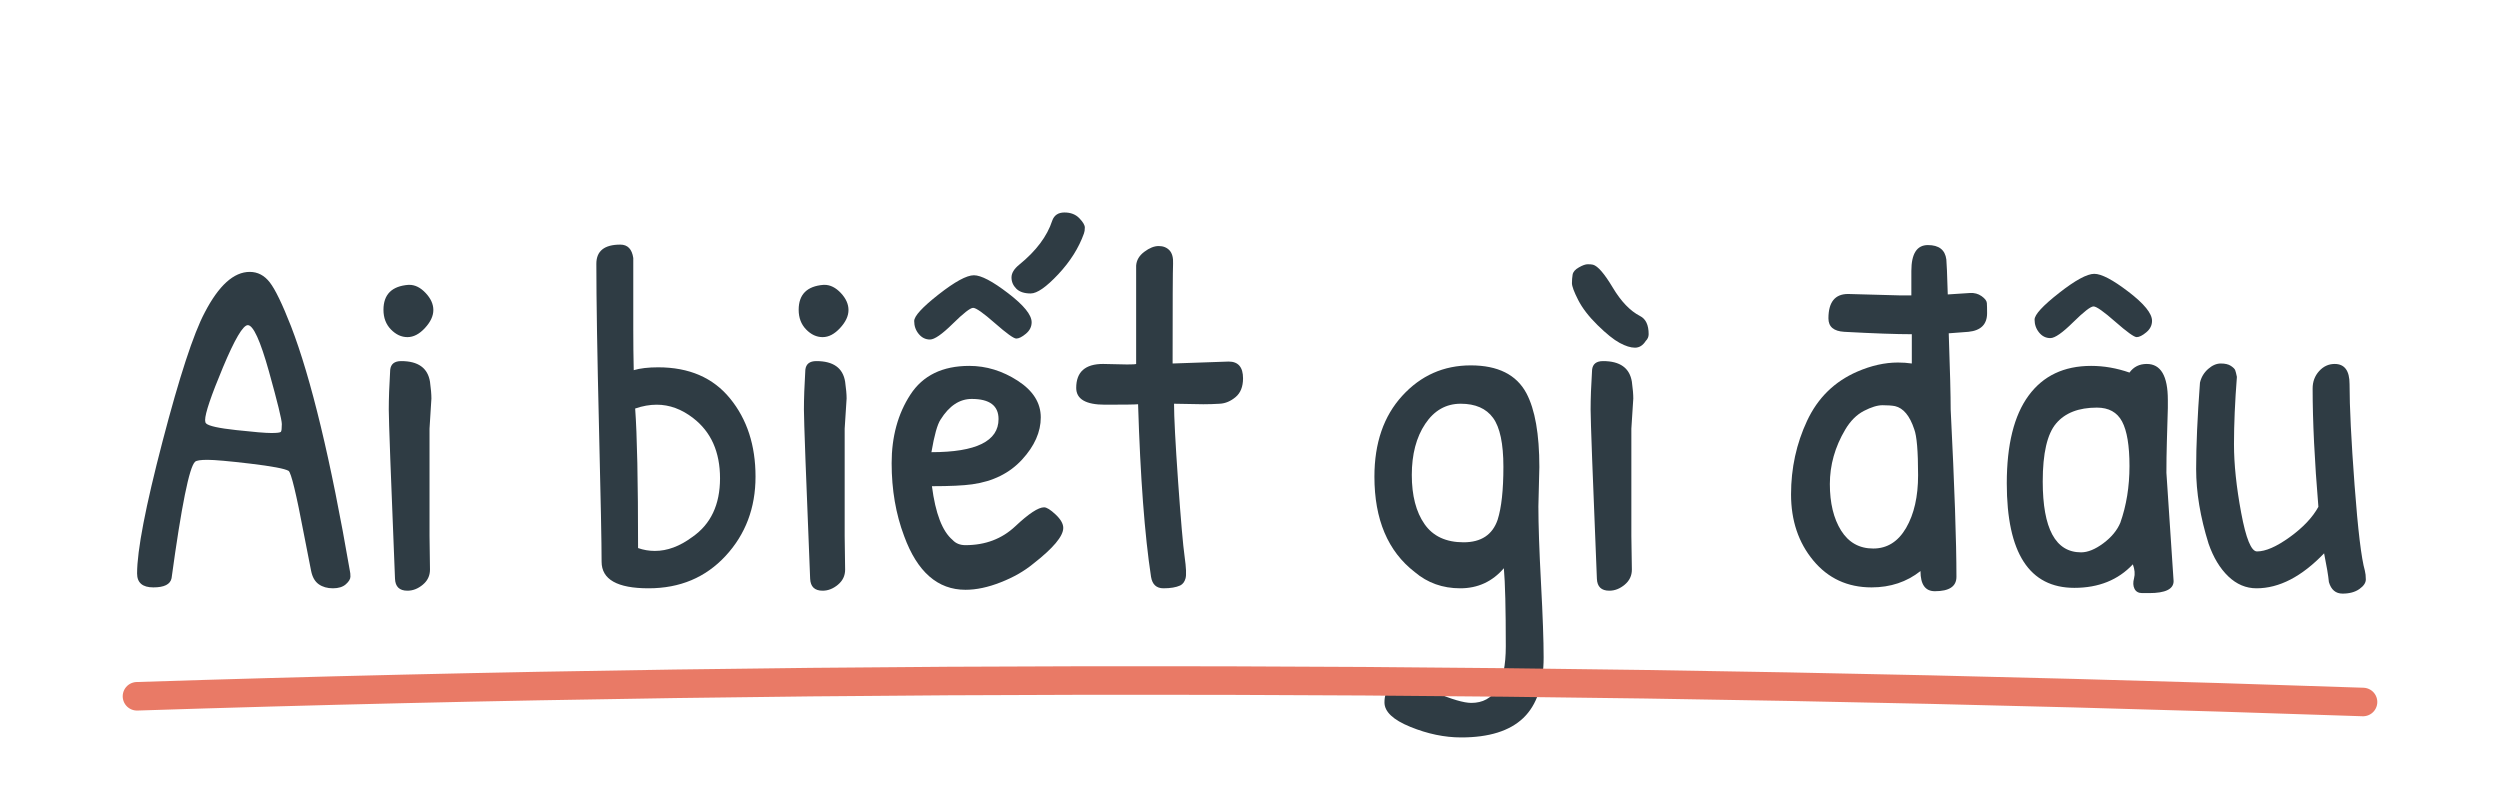
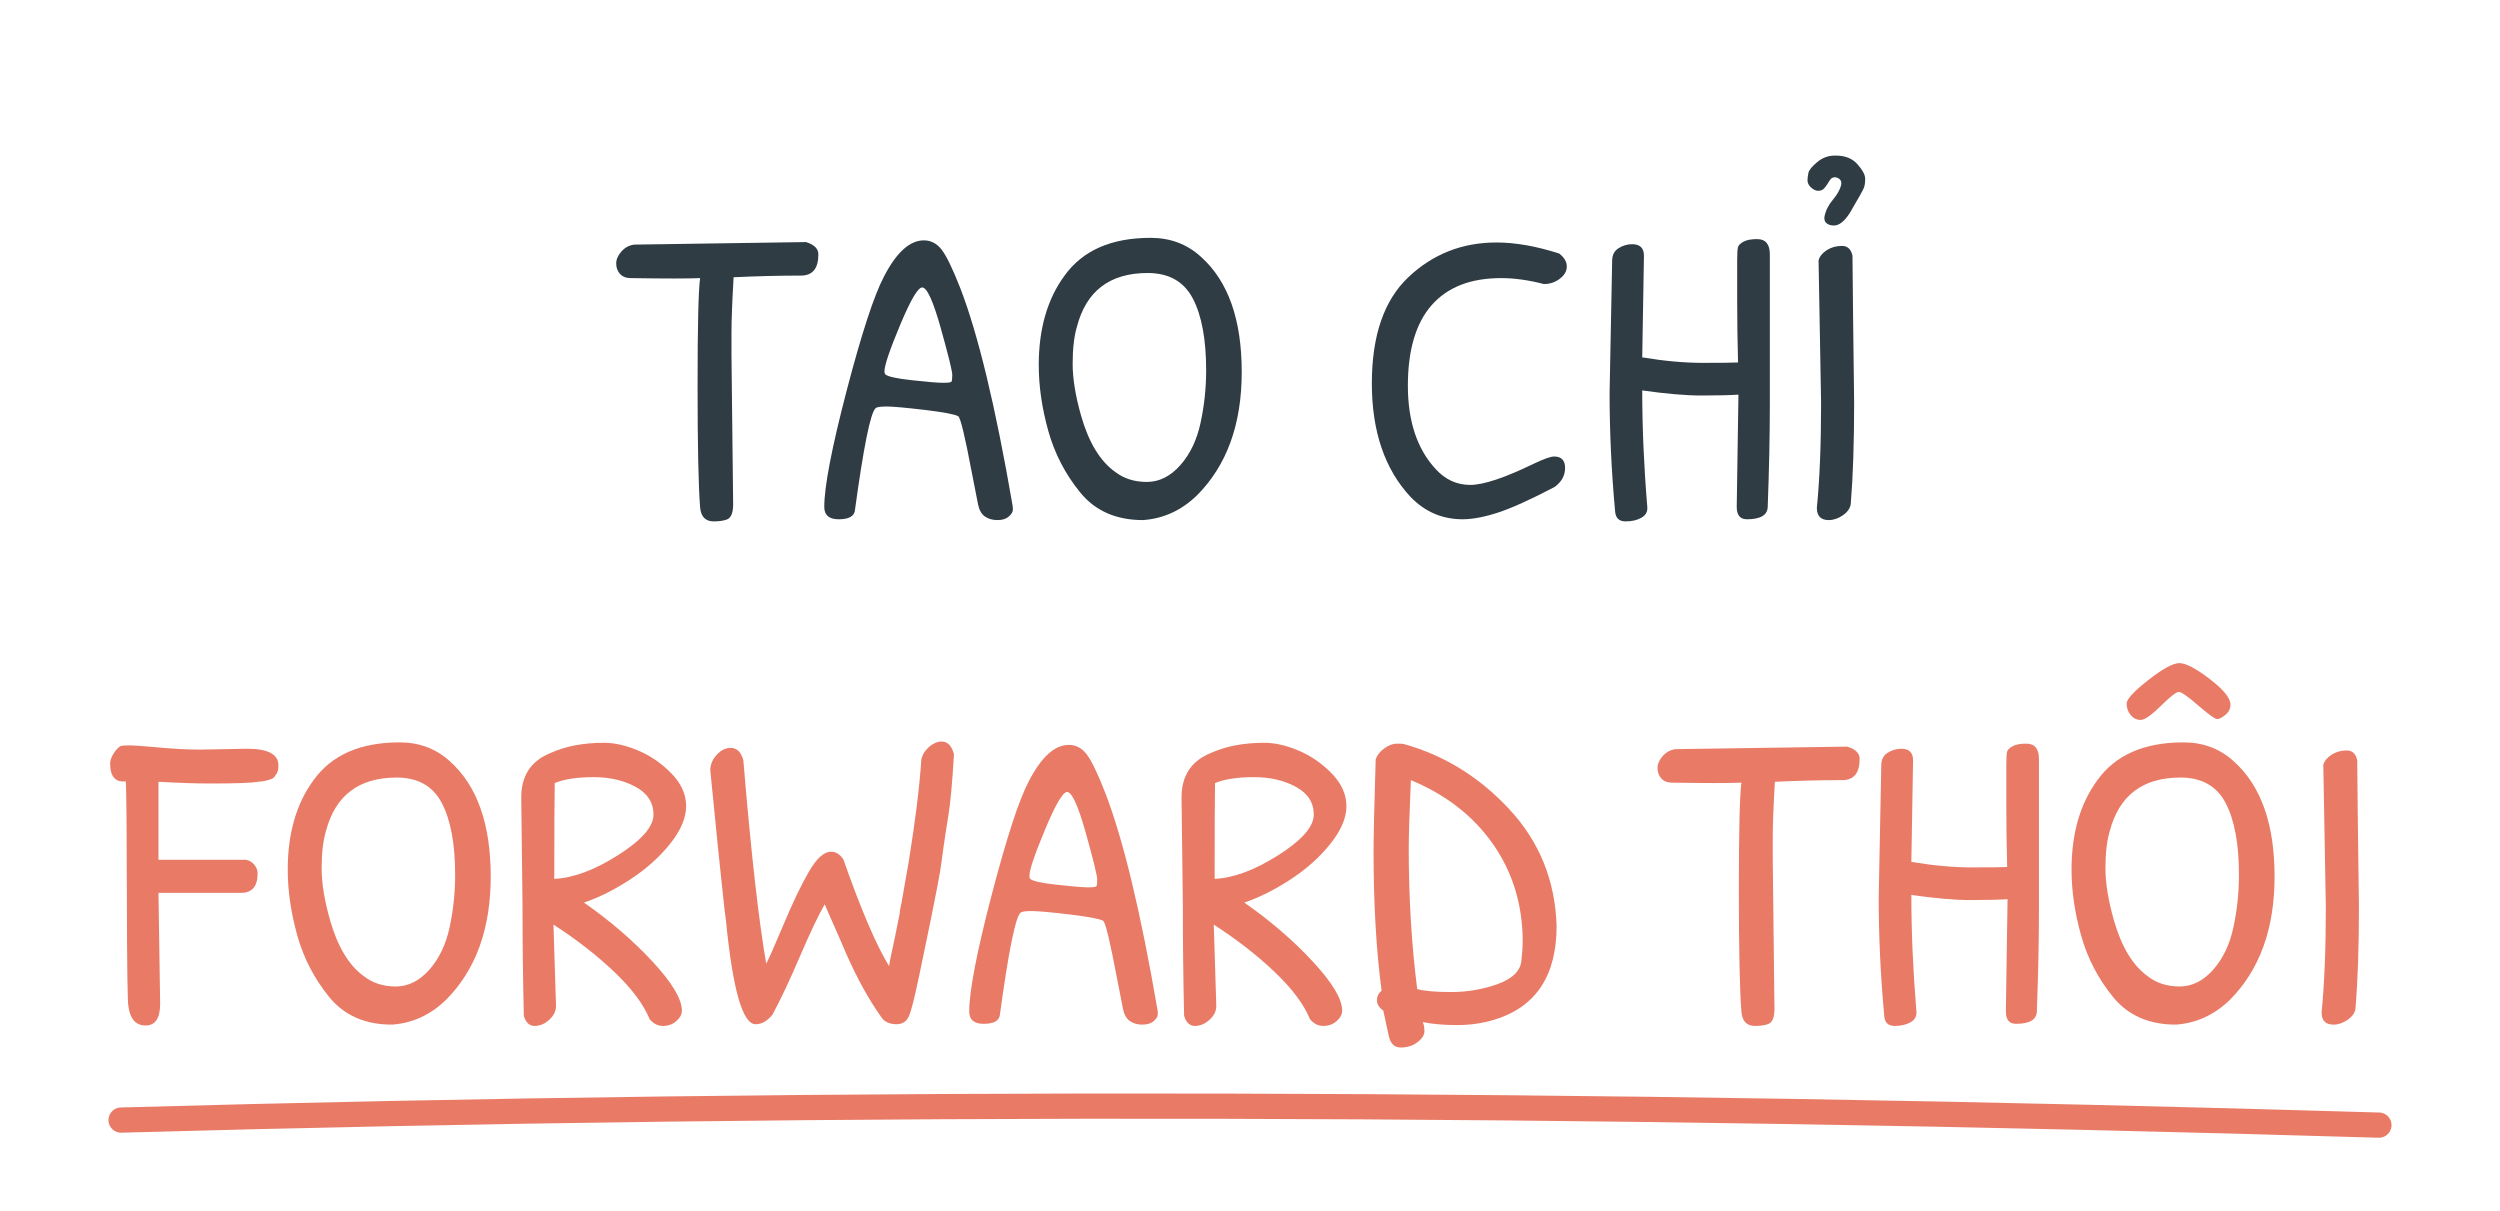
- <svg xmlns="http://www.w3.org/2000/svg" viewBox="0 0 438.04 140" role="img" aria-label="Ai biết gì đâu">
-   <path d="M43.76 47.64Q45.86 47.64 47.28 49.49Q48.71 51.34 50.98 57.14Q56.27 70.83 61.31 100.06Q61.4 100.4 61.4 101.03Q61.4 101.66 60.6 102.37Q59.8 103.08 58.33 103.08Q56.86 103.08 55.85 102.37Q54.84 101.66 54.51 100.02Q54.17 98.38 53.25 93.59Q51.23 82.92 50.56 82.5Q49.55 81.92 43.88 81.24Q38.21 80.57 36.36 80.57Q34.52 80.57 34.18 80.91Q32.67 82.25 30.06 101.32Q29.73 102.92 26.87 102.92Q24.02 102.92 24.02 100.48Q24.02 94.43 28.47 77.38Q32.92 60.33 35.86 54.78Q39.56 47.64 43.76 47.64ZM43.42 56.97Q42.16 56.97 39.05 64.4Q35.94 71.84 35.94 73.6Q35.94 74.02 36.11 74.19Q36.78 74.86 41.4 75.36Q46.02 75.87 47.54 75.87Q49.05 75.87 49.22 75.66Q49.38 75.45 49.38 74.31Q49.38 73.18 47.12 65.07Q44.85 56.97 43.42 56.97Z" fill="#2F3C44" />
-   <path d="M71.73 49.91Q73.24 49.91 74.58 51.34Q75.93 52.77 75.93 54.32Q75.93 55.88 74.46 57.47Q72.99 59.07 71.39 59.07Q69.8 59.07 68.49 57.72Q67.19 56.38 67.19 54.28Q67.19 50.25 71.56 49.91Q71.64 49.91 71.73 49.91ZM75.26 93.93 75.34 99.81Q75.34 101.4 74.08 102.45Q72.82 103.5 71.39 103.5Q69.29 103.5 69.21 101.4Q68.12 74.61 68.12 71.75Q68.12 68.9 68.37 64.78Q68.54 63.27 70.3 63.27Q74.75 63.27 75.34 66.88Q75.59 68.73 75.59 69.82L75.26 75.11Z" fill="#2F3C44" />
-   <path d="M104.49 46.22Q104.49 42.86 108.69 42.86Q110.62 42.86 110.96 45.21V57.81Q110.96 61.34 111.04 64.86Q112.72 64.36 115.32 64.36Q123.47 64.36 127.92 69.82Q132.38 75.28 132.38 83.51Q132.38 91.74 127.13 97.41Q121.88 103.08 113.64 103.08Q105.41 103.08 105.41 98.42Q105.41 93.76 104.95 74.73Q104.49 55.71 104.49 46.22ZM121.46 73.26Q118.43 70.91 115.07 70.91Q113.22 70.91 111.29 71.58Q111.8 78.47 111.8 96.03Q113.22 96.53 114.74 96.53Q118.01 96.53 121.29 94.1Q126.16 90.74 126.16 83.81Q126.16 76.88 121.46 73.26Z" fill="#2F3C44" />
-   <path d="M144.47 49.91Q145.98 49.91 147.33 51.34Q148.67 52.77 148.67 54.32Q148.67 55.88 147.2 57.47Q145.73 59.07 144.14 59.07Q142.54 59.07 141.24 57.72Q139.94 56.38 139.94 54.28Q139.94 50.25 144.3 49.91Q144.39 49.91 144.47 49.91ZM148.0 93.93 148.08 99.81Q148.08 101.4 146.82 102.45Q145.56 103.5 144.14 103.5Q142.04 103.5 141.95 101.4Q140.86 74.61 140.86 71.75Q140.86 68.9 141.11 64.78Q141.28 63.27 143.04 63.27Q147.5 63.27 148.08 66.88Q148.34 68.73 148.34 69.82L148.0 75.11Z" fill="#2F3C44" />
-   <path d="M184.37 38.66Q184.88 37.23 186.51 37.23Q188.15 37.23 189.12 38.24Q190.08 39.24 190.08 39.87Q190.08 40.5 189.92 40.92Q188.57 44.7 185.42 48.06Q182.27 51.42 180.59 51.42Q178.91 51.42 178.07 50.58Q177.23 49.74 177.23 48.61Q177.23 47.48 178.58 46.38Q183.03 42.77 184.37 38.66ZM180.76 56.46Q180.76 57.64 179.75 58.48Q178.74 59.32 178.07 59.32Q177.4 59.32 174.33 56.63Q171.27 53.94 170.51 53.94Q169.76 53.94 166.94 56.72Q164.13 59.49 162.95 59.49Q161.78 59.49 160.98 58.52Q160.18 57.56 160.18 56.25Q160.18 54.95 164.46 51.59Q168.75 48.23 170.64 48.23Q172.53 48.23 176.64 51.38Q180.76 54.53 180.76 56.46ZM169.84 64.11Q174.29 64.11 178.32 66.71Q182.36 69.32 182.36 73.14Q182.36 76.96 179.08 80.53Q175.8 84.1 170.34 84.86Q167.99 85.19 163.29 85.19Q164.21 92.33 166.9 94.6Q167.74 95.52 169.17 95.52Q174.38 95.52 177.9 92.21Q181.43 88.89 182.94 88.89Q183.62 88.89 184.96 90.15Q186.3 91.41 186.3 92.5Q186.3 94.68 181.01 98.8Q178.66 100.73 175.34 102.03Q172.02 103.34 169.17 103.34Q161.86 103.34 158.42 93.93Q156.23 88.13 156.23 81.16Q156.23 74.19 159.51 69.15Q162.78 64.11 169.84 64.11ZM170.26 69.9Q167.07 69.9 164.8 73.52Q163.96 74.78 163.2 79.23Q174.96 79.23 174.96 73.43Q174.96 69.9 170.26 69.9Z" fill="#2F3C44" />
-   <path d="M193.28 63.77 197.48 63.86Q198.9 63.86 199.07 63.77V46.55Q199.16 45.12 200.5 44.12Q201.84 43.11 203.02 43.11Q204.2 43.11 204.91 43.86Q205.62 44.62 205.54 46.22Q205.46 47.81 205.46 63.69L215.28 63.35Q217.8 63.35 217.8 66.29Q217.8 68.48 216.5 69.57Q215.2 70.66 213.73 70.74Q212.26 70.83 210.83 70.83L205.71 70.74Q205.71 74.19 206.42 84.35Q207.14 94.52 207.56 97.5Q207.98 100.48 207.72 101.36Q207.47 102.24 206.8 102.58Q205.71 103.08 203.86 103.08Q202.01 103.08 201.68 101.07Q200.0 90.06 199.41 70.83Q198.65 70.91 193.61 70.91Q188.57 70.91 188.57 67.97Q188.57 63.77 193.28 63.77Z" fill="#2F3C44" />
-   <path d="M263.5 99.56Q260.48 103.08 255.86 103.08Q251.24 103.08 247.88 100.23Q240.82 94.77 240.82 83.51Q240.82 74.69 245.69 69.36Q250.56 64.02 257.7 64.02Q264.84 64.02 267.45 68.9Q269.72 73.18 269.72 81.83L269.55 88.72Q269.55 93.59 270.01 102.2Q270.47 110.81 270.47 115.18Q270.47 122.4 266.9 125.81Q263.33 129.21 256.02 129.21Q251.66 129.21 247.12 127.36Q242.58 125.51 242.58 123.08Q242.58 121.31 243.55 120.39Q244.52 119.46 245.78 119.46Q247.04 119.46 251.45 121.31Q255.86 123.16 257.79 123.16Q263.84 123.16 263.84 113.25Q263.84 103.34 263.5 99.56ZM262.41 91.07Q263.42 87.88 263.42 81.79Q263.42 75.7 261.61 73.22Q259.8 70.74 255.94 70.74Q252.08 70.74 249.72 74.27Q247.37 77.8 247.37 83.22Q247.37 88.64 249.6 91.83Q251.82 95.02 256.44 95.02Q261.06 95.02 262.41 91.07Z" fill="#2F3C44" />
-   <path d="M287.36 55.37Q288.87 56.13 288.87 58.56Q288.87 59.24 288.36 59.74Q287.61 60.92 286.47 60.92Q285.34 60.92 283.79 60.08Q282.23 59.24 279.92 56.97Q277.61 54.7 276.52 52.56Q275.43 50.42 275.43 49.62Q275.43 48.82 275.55 48.11Q275.68 47.39 276.65 46.85Q277.61 46.3 278.2 46.3Q278.79 46.3 279.12 46.38Q280.38 46.72 282.57 50.37Q284.75 54.03 287.36 55.37ZM285.84 93.93Q285.84 93.93 285.93 99.81Q285.93 101.4 284.67 102.45Q283.41 103.5 281.98 103.5Q279.88 103.5 279.8 101.4Q278.7 74.61 278.7 71.75Q278.7 68.9 278.96 64.78Q279.12 63.27 280.89 63.27Q285.34 63.27 285.93 66.88Q286.18 68.73 286.18 69.82L285.84 75.11Z" fill="#2F3C44" />
-   <path d="M323.81 51.51 332.97 51.76Q333.98 51.76 334.9 51.76V47.48Q334.9 42.94 337.8 42.94Q340.7 42.94 341.03 45.46Q341.12 46.22 341.28 51.59L345.15 51.34Q346.32 51.26 347.21 51.89Q348.09 52.52 348.13 53.1Q348.17 53.69 348.17 54.87Q348.17 57.81 344.9 58.14L341.45 58.4Q341.79 68.14 341.79 71.75Q342.8 91.91 342.8 101.07Q342.8 103.59 339.02 103.59Q336.5 103.59 336.5 100.06Q332.88 102.92 327.93 102.92Q321.63 102.92 317.72 98.21Q313.82 93.51 313.82 86.62Q313.82 79.73 316.63 73.73Q319.44 67.72 325.41 65.12Q329.1 63.52 332.55 63.52Q333.81 63.52 334.98 63.69V58.56Q330.87 58.56 323.14 58.14Q320.37 57.98 320.37 55.79Q320.37 51.51 323.81 51.51ZM336.08 83.26Q336.08 76.96 335.4 75.2Q334.23 71.67 332.04 71.16Q331.2 71.0 329.86 71.0Q328.52 71.0 326.58 72.0Q324.65 73.01 323.31 75.28Q320.62 79.82 320.62 84.81Q320.62 89.81 322.59 92.96Q324.57 96.11 328.22 96.11Q331.88 96.11 333.98 92.5Q336.08 88.89 336.08 83.26Z" fill="#2F3C44" />
-   <path d="M377.07 56.21Q377.07 57.39 376.06 58.23Q375.05 59.07 374.38 59.07Q373.71 59.07 370.64 56.38Q367.58 53.69 366.82 53.69Q366.06 53.69 363.25 56.46Q360.44 59.24 359.26 59.24Q358.08 59.24 357.29 58.27Q356.49 57.3 356.49 56.0Q356.49 54.7 360.77 51.34Q365.06 47.98 366.95 47.98Q368.84 47.98 372.95 51.13Q377.07 54.28 377.07 56.21ZM376.14 63.77Q379.84 63.77 379.84 70.07Q379.84 70.74 379.84 71.5L379.67 77.38Q379.59 80.15 379.59 82.84L380.85 101.82Q380.85 103.92 376.56 103.92Q376.31 103.92 375.35 103.92Q374.38 103.92 374.0 103.17Q373.62 102.41 373.92 101.32Q374.21 100.23 373.71 98.88Q369.84 103.0 363.46 103.0Q351.62 103.0 351.62 84.69Q351.62 74.52 355.44 69.32Q359.26 64.11 366.4 64.11Q369.76 64.11 373.12 65.28Q374.21 63.77 376.14 63.77ZM367.41 71.42Q362.62 71.42 360.27 74.19Q357.92 76.96 357.92 84.35Q357.92 96.78 364.64 96.78Q366.4 96.78 368.54 95.19Q370.68 93.59 371.52 91.58Q373.12 87.04 373.12 81.66Q373.12 76.29 371.82 73.85Q370.52 71.42 367.41 71.42Z" fill="#2F3C44" />
-   <path d="M391.94 66.04Q391.43 72.59 391.43 77.84Q391.43 83.09 392.69 89.85Q393.95 96.62 395.46 96.62Q397.73 96.62 401.22 94.1Q404.7 91.58 406.22 88.8Q405.21 76.71 405.21 68.06Q405.21 66.29 406.34 65.03Q407.48 63.77 409.07 63.77Q411.68 63.77 411.68 67.3Q411.68 73.26 412.56 85.02Q413.44 96.78 414.36 99.98Q414.53 100.65 414.53 101.53Q414.53 102.41 413.4 103.21Q412.26 104.01 410.46 104.01Q408.65 104.01 408.06 101.99Q407.9 100.31 407.22 96.95Q401.34 103.08 395.38 103.08Q392.61 103.08 390.42 100.98Q388.24 98.88 386.98 95.27Q384.8 88.3 384.8 82.17Q384.8 76.04 385.47 67.05Q385.8 65.62 386.9 64.65Q387.99 63.69 389.12 63.69Q390.26 63.69 390.89 64.11Q391.52 64.53 391.64 64.86Q391.77 65.2 391.94 66.04Z" fill="#2F3C44" />
-   <path d="M24 122 Q210.26 116 414.04 123" fill="none" stroke="#E97A66" stroke-width="5" stroke-linecap="round" />
+ <svg xmlns="http://www.w3.org/2000/svg" viewBox="0 0 495.5 240" role="img" aria-label="TAO CHỈ FORWARD THÔI">
+   <path d="M125.74 48.48 159.76 47.98Q162.2 48.74 162.2 50.42Q162.2 54.62 158.75 54.62Q152.45 54.62 145.4 54.95Q144.98 62.18 144.98 65.83Q144.98 69.48 144.98 70.49L145.31 99.98Q145.31 102.58 143.97 103.0Q142.96 103.34 141.45 103.34Q139.01 103.34 138.76 100.56Q138.26 94.1 138.26 76.41Q138.26 58.73 138.76 55.12Q137.0 55.2 133.55 55.2Q130.11 55.2 124.98 55.12Q123.64 55.12 122.88 54.28Q122.13 53.44 122.13 52.22Q122.13 51.0 123.18 49.83Q124.23 48.65 125.74 48.48Z" fill="#2F3C44" />
+   <path d="M183.11 47.64Q185.21 47.64 186.64 49.49Q188.07 51.34 190.34 57.14Q195.63 70.83 200.67 100.06Q200.75 100.4 200.75 101.03Q200.75 101.66 199.95 102.37Q199.16 103.08 197.69 103.08Q196.22 103.08 195.21 102.37Q194.2 101.66 193.86 100.02Q193.53 98.38 192.6 93.59Q190.59 82.92 189.92 82.5Q188.91 81.92 183.24 81.24Q177.57 80.57 175.72 80.57Q173.87 80.57 173.54 80.91Q172.02 82.25 169.42 101.32Q169.08 102.92 166.23 102.92Q163.37 102.92 163.37 100.48Q163.37 94.43 167.82 77.38Q172.28 60.33 175.22 54.78Q178.91 47.64 183.11 47.64ZM182.78 56.97Q181.52 56.97 178.41 64.4Q175.3 71.84 175.3 73.6Q175.3 74.02 175.47 74.19Q176.14 74.86 180.76 75.36Q185.38 75.87 186.89 75.87Q188.4 75.87 188.57 75.66Q188.74 75.45 188.74 74.31Q188.74 73.18 186.47 65.07Q184.2 56.97 182.78 56.97Z" fill="#2F3C44" />
+   <path d="M228.05 47.14Q233.93 47.14 238.05 50.92Q246.11 58.14 246.11 73.73Q246.11 89.31 237.21 98.21Q232.59 102.66 226.54 103.08Q218.56 103.08 214.11 97.62Q209.66 92.16 207.77 85.4Q205.88 78.64 205.88 72.34Q205.88 61.59 211.0 54.62Q216.38 47.14 228.05 47.14ZM227.46 54.11Q216.21 54.11 213.44 64.78Q212.6 67.64 212.6 72.09Q212.6 76.54 214.28 82.42Q216.54 90.32 221.0 93.51Q223.6 95.52 227.3 95.52Q230.99 95.52 233.93 92.21Q236.87 88.89 237.96 83.76Q239.06 78.64 239.06 73.43Q239.06 64.19 236.41 59.15Q233.76 54.11 227.46 54.11Z" fill="#2F3C44" />
+   <path d="M296.6 48.06Q302.22 48.06 309.03 50.25Q310.54 51.42 310.54 52.81Q310.54 54.2 309.15 55.25Q307.77 56.3 306.0 56.3Q301.47 55.12 297.52 55.12Q288.45 55.12 283.74 60.5Q279.04 65.87 279.04 76.46Q279.04 87.04 284.58 93.0Q287.44 96.11 291.39 96.11Q295.34 96.11 303.99 91.91Q307.01 90.48 308.02 90.48Q310.2 90.48 310.2 92.75Q310.2 95.02 308.1 96.53Q300.88 100.31 296.85 101.61Q292.82 102.92 289.88 102.92Q283.83 102.92 279.54 98.46Q271.9 90.23 271.9 75.99Q271.9 61.76 279.17 54.91Q286.43 48.06 296.6 48.06Z" fill="#2F3C44" />
+   <path d="M325.49 70.83Q332.04 71.92 337.5 71.92Q342.96 71.92 344.48 71.84Q344.31 65.45 344.31 59.57Q344.31 53.69 344.31 51.59Q344.31 49.49 344.48 48.95Q344.64 48.4 345.57 47.9Q346.49 47.39 348.26 47.39Q350.78 47.39 350.78 50.42V80.15Q350.78 89.39 350.36 100.48Q350.27 102.92 346.24 102.92Q344.22 102.92 344.22 100.48L344.56 78.22Q341.87 78.39 337.21 78.39Q332.55 78.39 325.49 77.38Q325.49 88.47 326.5 100.56Q326.58 101.91 325.32 102.62Q324.06 103.34 322.17 103.34Q320.28 103.34 320.12 101.4Q319.02 89.48 319.02 77.88L319.53 51.68Q319.53 50.0 320.79 49.2Q322.05 48.4 323.48 48.4Q325.83 48.4 325.83 50.67Z" fill="#2F3C44" />
+   <path d="M363.88 30.84Q366.65 30.84 368.16 32.57Q369.68 34.29 369.68 35.42Q369.68 36.56 369.42 37.23Q369.17 37.9 366.65 42.18Q365.06 44.7 363.46 44.7Q362.96 44.7 362.54 44.54Q361.44 44.12 361.61 42.94Q361.95 41.18 363.25 39.62Q364.55 38.07 364.89 36.77Q365.22 35.46 363.8 35.13Q363.12 35.13 362.83 35.51Q362.54 35.88 362.24 36.39Q361.95 36.89 361.53 37.35Q361.11 37.82 360.35 37.82Q359.6 37.82 358.76 36.98Q358.25 36.39 358.25 35.76Q358.25 35.13 358.42 34.29Q358.59 33.45 360.14 32.15Q361.7 30.84 363.63 30.84Q363.71 30.84 363.88 30.84ZM367.16 50.67Q367.24 60.41 367.49 79.82Q367.49 91.66 366.82 99.89Q366.65 101.15 365.27 102.12Q363.88 103.08 362.45 103.08Q360.1 103.08 360.1 100.65Q360.94 92.25 360.94 79.82L360.44 51.59Q360.77 50.42 362.07 49.58Q363.38 48.74 365.06 48.74Q366.74 48.74 367.16 50.67Z" fill="#2F3C44" />
+   <path d="M39.64 148.57 48.96 148.4Q55.18 148.4 55.18 151.68Q55.18 152.85 54.84 153.31Q54.51 153.78 54.34 154.03Q54.17 154.28 53.67 154.45Q52.66 154.78 51.99 154.87Q51.32 154.95 51.06 154.95Q50.14 155.12 47.96 155.2Q45.77 155.29 41.61 155.29Q37.46 155.29 31.41 154.95V170.41H48.54Q49.47 170.41 50.27 171.25Q51.06 172.09 51.06 173.1Q51.06 176.96 47.79 176.96H31.41L31.74 198.97Q31.74 203.25 28.85 203.25Q25.95 203.25 25.44 199.39Q25.19 198.13 25.15 178.01Q25.11 157.89 24.94 154.87Q21.83 155.2 21.83 151.34Q21.83 150.33 22.67 149.11Q23.51 147.9 24.14 147.81Q24.77 147.73 25.74 147.73Q26.7 147.73 30.48 148.06Q35.69 148.57 39.64 148.57Z" fill="#E97A66" />
+   <path d="M79.2 147.14Q85.08 147.14 89.2 150.92Q97.26 158.14 97.26 173.73Q97.26 189.31 88.36 198.21Q83.74 202.66 77.69 203.08Q69.71 203.08 65.26 197.62Q60.81 192.16 58.92 185.4Q57.03 178.64 57.03 172.34Q57.03 161.59 62.15 154.62Q67.53 147.14 79.2 147.14ZM78.62 154.11Q67.36 154.11 64.59 164.78Q63.75 167.64 63.75 172.09Q63.75 176.54 65.43 182.42Q67.7 190.32 72.15 193.51Q74.75 195.52 78.45 195.52Q82.14 195.52 85.08 192.21Q88.02 188.89 89.12 183.76Q90.21 178.64 90.21 173.43Q90.21 164.19 87.56 159.15Q84.92 154.11 78.62 154.11Z" fill="#E97A66" />
+   <path d="M103.82 201.32Q103.56 190.23 103.56 179.23L103.31 158.06Q103.31 151.68 108.94 149.32Q113.48 147.22 119.69 147.22Q122.88 147.22 126.54 148.78Q130.19 150.33 133.09 153.31Q135.99 156.3 135.99 159.78Q135.99 163.27 132.8 167.26Q129.6 171.25 124.9 174.31Q120.2 177.38 115.74 178.89Q123.56 184.35 129.35 190.61Q135.15 196.87 135.15 200.31Q135.15 201.4 134.06 202.37Q132.96 203.34 131.41 203.34Q129.86 203.34 128.76 201.99Q126.92 197.54 121.75 192.63Q116.58 187.71 109.7 183.26L110.2 199.39Q110.2 200.9 108.86 202.12Q107.51 203.34 105.96 203.34Q104.4 203.34 103.82 201.32ZM109.95 155.2Q109.86 159.49 109.86 174.19Q115.49 173.94 122.51 169.48Q129.52 165.03 129.52 161.46Q129.52 157.89 125.99 155.96Q122.46 154.03 117.63 154.03Q112.8 154.03 109.95 155.2Z" fill="#E97A66" />
+   <path d="M186.64 146.97Q188.4 146.97 189.08 149.49Q188.57 157.98 187.98 161.55Q187.4 165.12 187.02 167.8Q186.64 170.49 186.51 171.5Q186.39 172.51 185.8 175.62Q185.21 178.72 184.58 181.79Q183.95 184.86 183.83 185.44Q183.7 186.03 182.27 192.96Q180.84 199.89 180.13 201.45Q179.42 203.0 177.69 203.0Q175.97 203.0 174.96 201.99Q171.1 196.7 167.66 188.89Q166.82 186.87 165.77 184.52Q164.72 182.17 164.21 180.99L163.46 179.23Q161.69 182.25 158.58 189.48Q155.48 196.7 153.12 201.07Q151.61 203.0 149.76 203.0Q145.9 203.0 143.88 182.42Q143.88 182.34 143.76 181.5Q143.63 180.66 143.42 178.56Q143.21 176.46 142.92 173.89Q142.62 171.33 140.78 152.68Q140.78 151.0 142.04 149.62Q143.3 148.23 144.81 148.23Q146.66 148.23 147.33 150.67Q149.6 177.97 151.86 190.99Q152.54 189.81 155.31 183.22Q158.08 176.62 160.35 172.72Q162.62 168.81 164.72 168.81Q166.14 168.81 167.15 170.32Q172.44 185.36 176.22 191.49Q176.31 190.57 177.23 186.45L178.32 181.08Q178.32 180.57 178.53 179.65Q178.74 178.72 178.87 177.84Q179.0 176.96 179.16 176.2L180.09 170.91Q182.1 158.48 182.61 150.5Q182.94 149.07 184.16 148.02Q185.38 146.97 186.64 146.97Z" fill="#E97A66" />
+   <path d="M211.84 147.64Q213.94 147.64 215.37 149.49Q216.8 151.34 219.06 157.14Q224.36 170.83 229.4 200.06Q229.48 200.4 229.48 201.03Q229.48 201.66 228.68 202.37Q227.88 203.08 226.41 203.08Q224.94 203.08 223.94 202.37Q222.93 201.66 222.59 200.02Q222.26 198.38 221.33 193.59Q219.32 182.92 218.64 182.5Q217.64 181.92 211.97 181.24Q206.3 180.57 204.45 180.57Q202.6 180.57 202.26 180.91Q200.75 182.25 198.15 201.32Q197.81 202.92 194.96 202.92Q192.1 202.92 192.1 200.48Q192.1 194.43 196.55 177.38Q201.0 160.33 203.94 154.78Q207.64 147.64 211.84 147.64ZM211.5 156.97Q210.24 156.97 207.14 164.4Q204.03 171.84 204.03 173.6Q204.03 174.02 204.2 174.19Q204.87 174.86 209.49 175.36Q214.11 175.87 215.62 175.87Q217.13 175.87 217.3 175.66Q217.47 175.45 217.47 174.31Q217.47 173.18 215.2 165.07Q212.93 156.97 211.5 156.97Z" fill="#E97A66" />
+   <path d="M234.69 201.32Q234.44 190.23 234.44 179.23L234.18 158.06Q234.18 151.68 239.81 149.32Q244.35 147.22 250.56 147.22Q253.76 147.22 257.41 148.78Q261.06 150.33 263.96 153.31Q266.86 156.3 266.86 159.78Q266.86 163.27 263.67 167.26Q260.48 171.25 255.77 174.31Q251.07 177.38 246.62 178.89Q254.43 184.35 260.22 190.61Q266.02 196.87 266.02 200.31Q266.02 201.4 264.93 202.37Q263.84 203.34 262.28 203.34Q260.73 203.34 259.64 201.99Q257.79 197.54 252.62 192.63Q247.46 187.71 240.57 183.26L241.07 199.39Q241.07 200.9 239.73 202.12Q238.38 203.34 236.83 203.34Q235.28 203.34 234.69 201.32ZM240.82 155.2Q240.74 159.49 240.74 174.19Q246.36 173.94 253.38 169.48Q260.39 165.03 260.39 161.46Q260.39 157.89 256.86 155.96Q253.34 154.03 248.51 154.03Q243.68 154.03 240.82 155.2Z" fill="#E97A66" />
+   <path d="M274.17 200.31Q272.91 199.39 272.91 198.25Q272.91 197.12 273.83 196.36Q272.24 184.35 272.24 168.81Q272.24 164.11 272.66 150.5Q273.08 149.24 274.38 148.32Q275.68 147.39 276.86 147.39Q278.03 147.39 278.28 147.48Q290.3 150.84 299.2 160.45Q308.1 170.07 308.52 183.51Q308.52 198.3 296.26 202.08Q292.73 203.17 288.83 203.17Q284.92 203.17 281.98 202.58Q282.32 203.25 282.32 204.39Q282.32 205.52 280.93 206.57Q279.54 207.62 277.65 207.62Q275.76 207.62 275.26 205.35ZM279.21 168.14Q279.21 182.84 280.89 196.03Q282.9 196.62 287.69 196.62Q292.48 196.62 296.89 195.02Q301.3 193.42 301.55 190.32Q301.8 187.96 301.8 186.7Q301.8 175.78 295.97 167.38Q290.13 158.98 279.63 154.62Q279.21 164.53 279.21 168.14Z" fill="#E97A66" />
+   <path d="M332.13 148.48 366.15 147.98Q368.58 148.74 368.58 150.42Q368.58 154.62 365.14 154.62Q358.84 154.62 351.78 154.95Q351.36 162.18 351.36 165.83Q351.36 169.48 351.36 170.49L351.7 199.98Q351.7 202.58 350.36 203.0Q349.35 203.34 347.84 203.34Q345.4 203.34 345.15 200.56Q344.64 194.1 344.64 176.41Q344.64 158.73 345.15 155.12Q343.38 155.2 339.94 155.2Q336.5 155.2 331.37 155.12Q330.03 155.12 329.27 154.28Q328.52 153.44 328.52 152.22Q328.52 151.0 329.57 149.83Q330.62 148.65 332.13 148.48Z" fill="#E97A66" />
+   <path d="M378.83 170.83Q385.38 171.92 390.84 171.92Q396.3 171.92 397.82 171.84Q397.65 165.45 397.65 159.57Q397.65 153.69 397.65 151.59Q397.65 149.49 397.82 148.95Q397.98 148.4 398.91 147.9Q399.83 147.39 401.6 147.39Q404.12 147.39 404.12 150.42V180.15Q404.12 189.39 403.7 200.48Q403.61 202.92 399.58 202.92Q397.56 202.92 397.56 200.48L397.9 178.22Q395.21 178.39 390.55 178.39Q385.89 178.39 378.83 177.38Q378.83 188.47 379.84 200.56Q379.92 201.91 378.66 202.62Q377.4 203.34 375.51 203.34Q373.62 203.34 373.46 201.4Q372.36 189.48 372.36 177.88L372.87 151.68Q372.87 150.0 374.13 149.2Q375.39 148.4 376.82 148.4Q379.17 148.4 379.17 150.67Z" fill="#E97A66" />
+   <path d="M442.08 139.66Q442.08 140.84 441.08 141.68Q440.07 142.52 439.44 142.52Q438.81 142.52 435.7 139.83Q432.59 137.14 431.84 137.14Q431.08 137.14 428.27 139.92Q425.45 142.69 424.28 142.69Q423.1 142.69 422.3 141.72Q421.5 140.76 421.5 139.45Q421.5 138.15 425.79 134.79Q430.07 131.43 431.96 131.43Q433.85 131.43 437.97 134.58Q442.08 137.73 442.08 139.66ZM432.76 147.14Q438.64 147.14 442.76 150.92Q450.82 158.14 450.82 173.73Q450.82 189.31 441.92 198.21Q437.3 202.66 431.25 203.08Q423.27 203.08 418.82 197.62Q414.36 192.16 412.47 185.4Q410.58 178.64 410.58 172.34Q410.58 161.59 415.71 154.62Q421.08 147.14 432.76 147.14ZM432.17 154.11Q420.92 154.11 418.14 164.78Q417.3 167.64 417.3 172.09Q417.3 176.54 418.98 182.42Q421.25 190.32 425.7 193.51Q428.31 195.52 432.0 195.52Q435.7 195.52 438.64 192.21Q441.58 188.89 442.67 183.76Q443.76 178.64 443.76 173.43Q443.76 164.19 441.12 159.15Q438.47 154.11 432.17 154.11Z" fill="#E97A66" />
+   <path d="M467.2 150.67Q467.28 160.41 467.54 179.82Q467.54 191.66 466.86 199.89Q466.7 201.15 465.31 202.12Q463.92 203.08 462.5 203.08Q460.14 203.08 460.14 200.65Q460.98 192.25 460.98 179.82L460.48 151.59Q460.82 150.42 462.12 149.58Q463.42 148.74 465.1 148.74Q466.78 148.74 467.2 150.67Z" fill="#E97A66" />
+   <path d="M24 222 Q237.84 216 471.5 223" fill="none" stroke="#E97A66" stroke-width="5" stroke-linecap="round" />
</svg>
